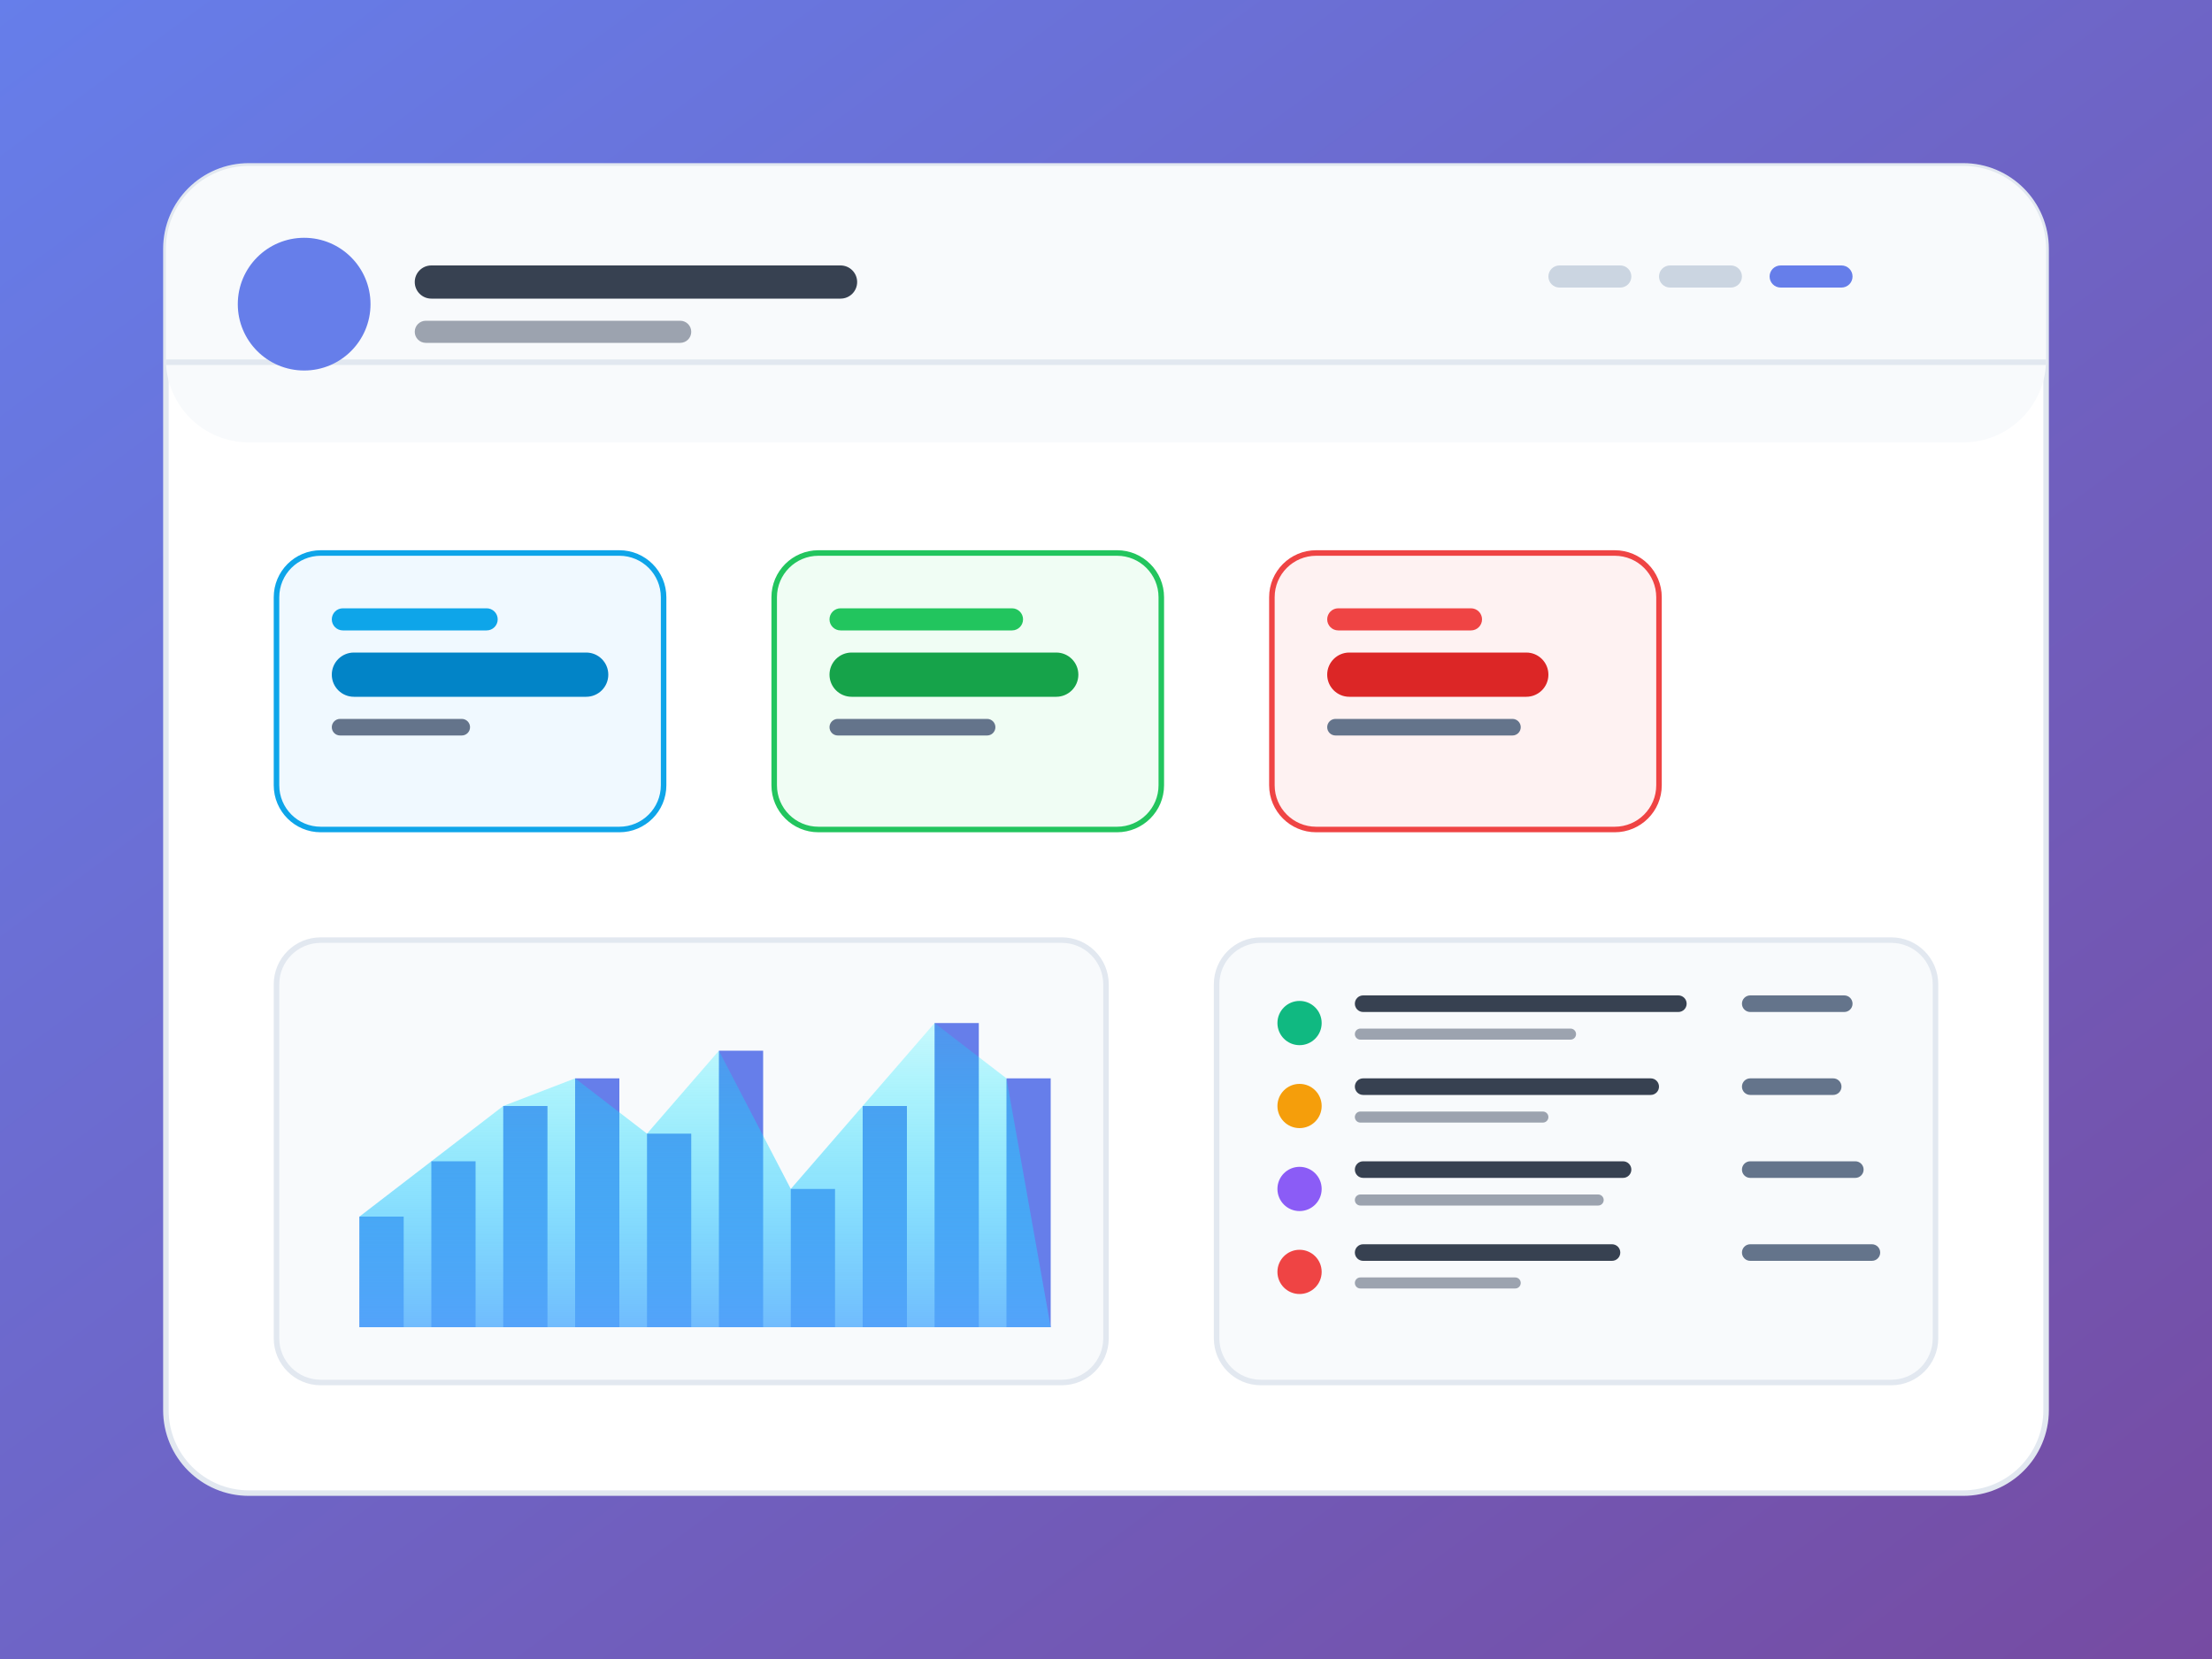
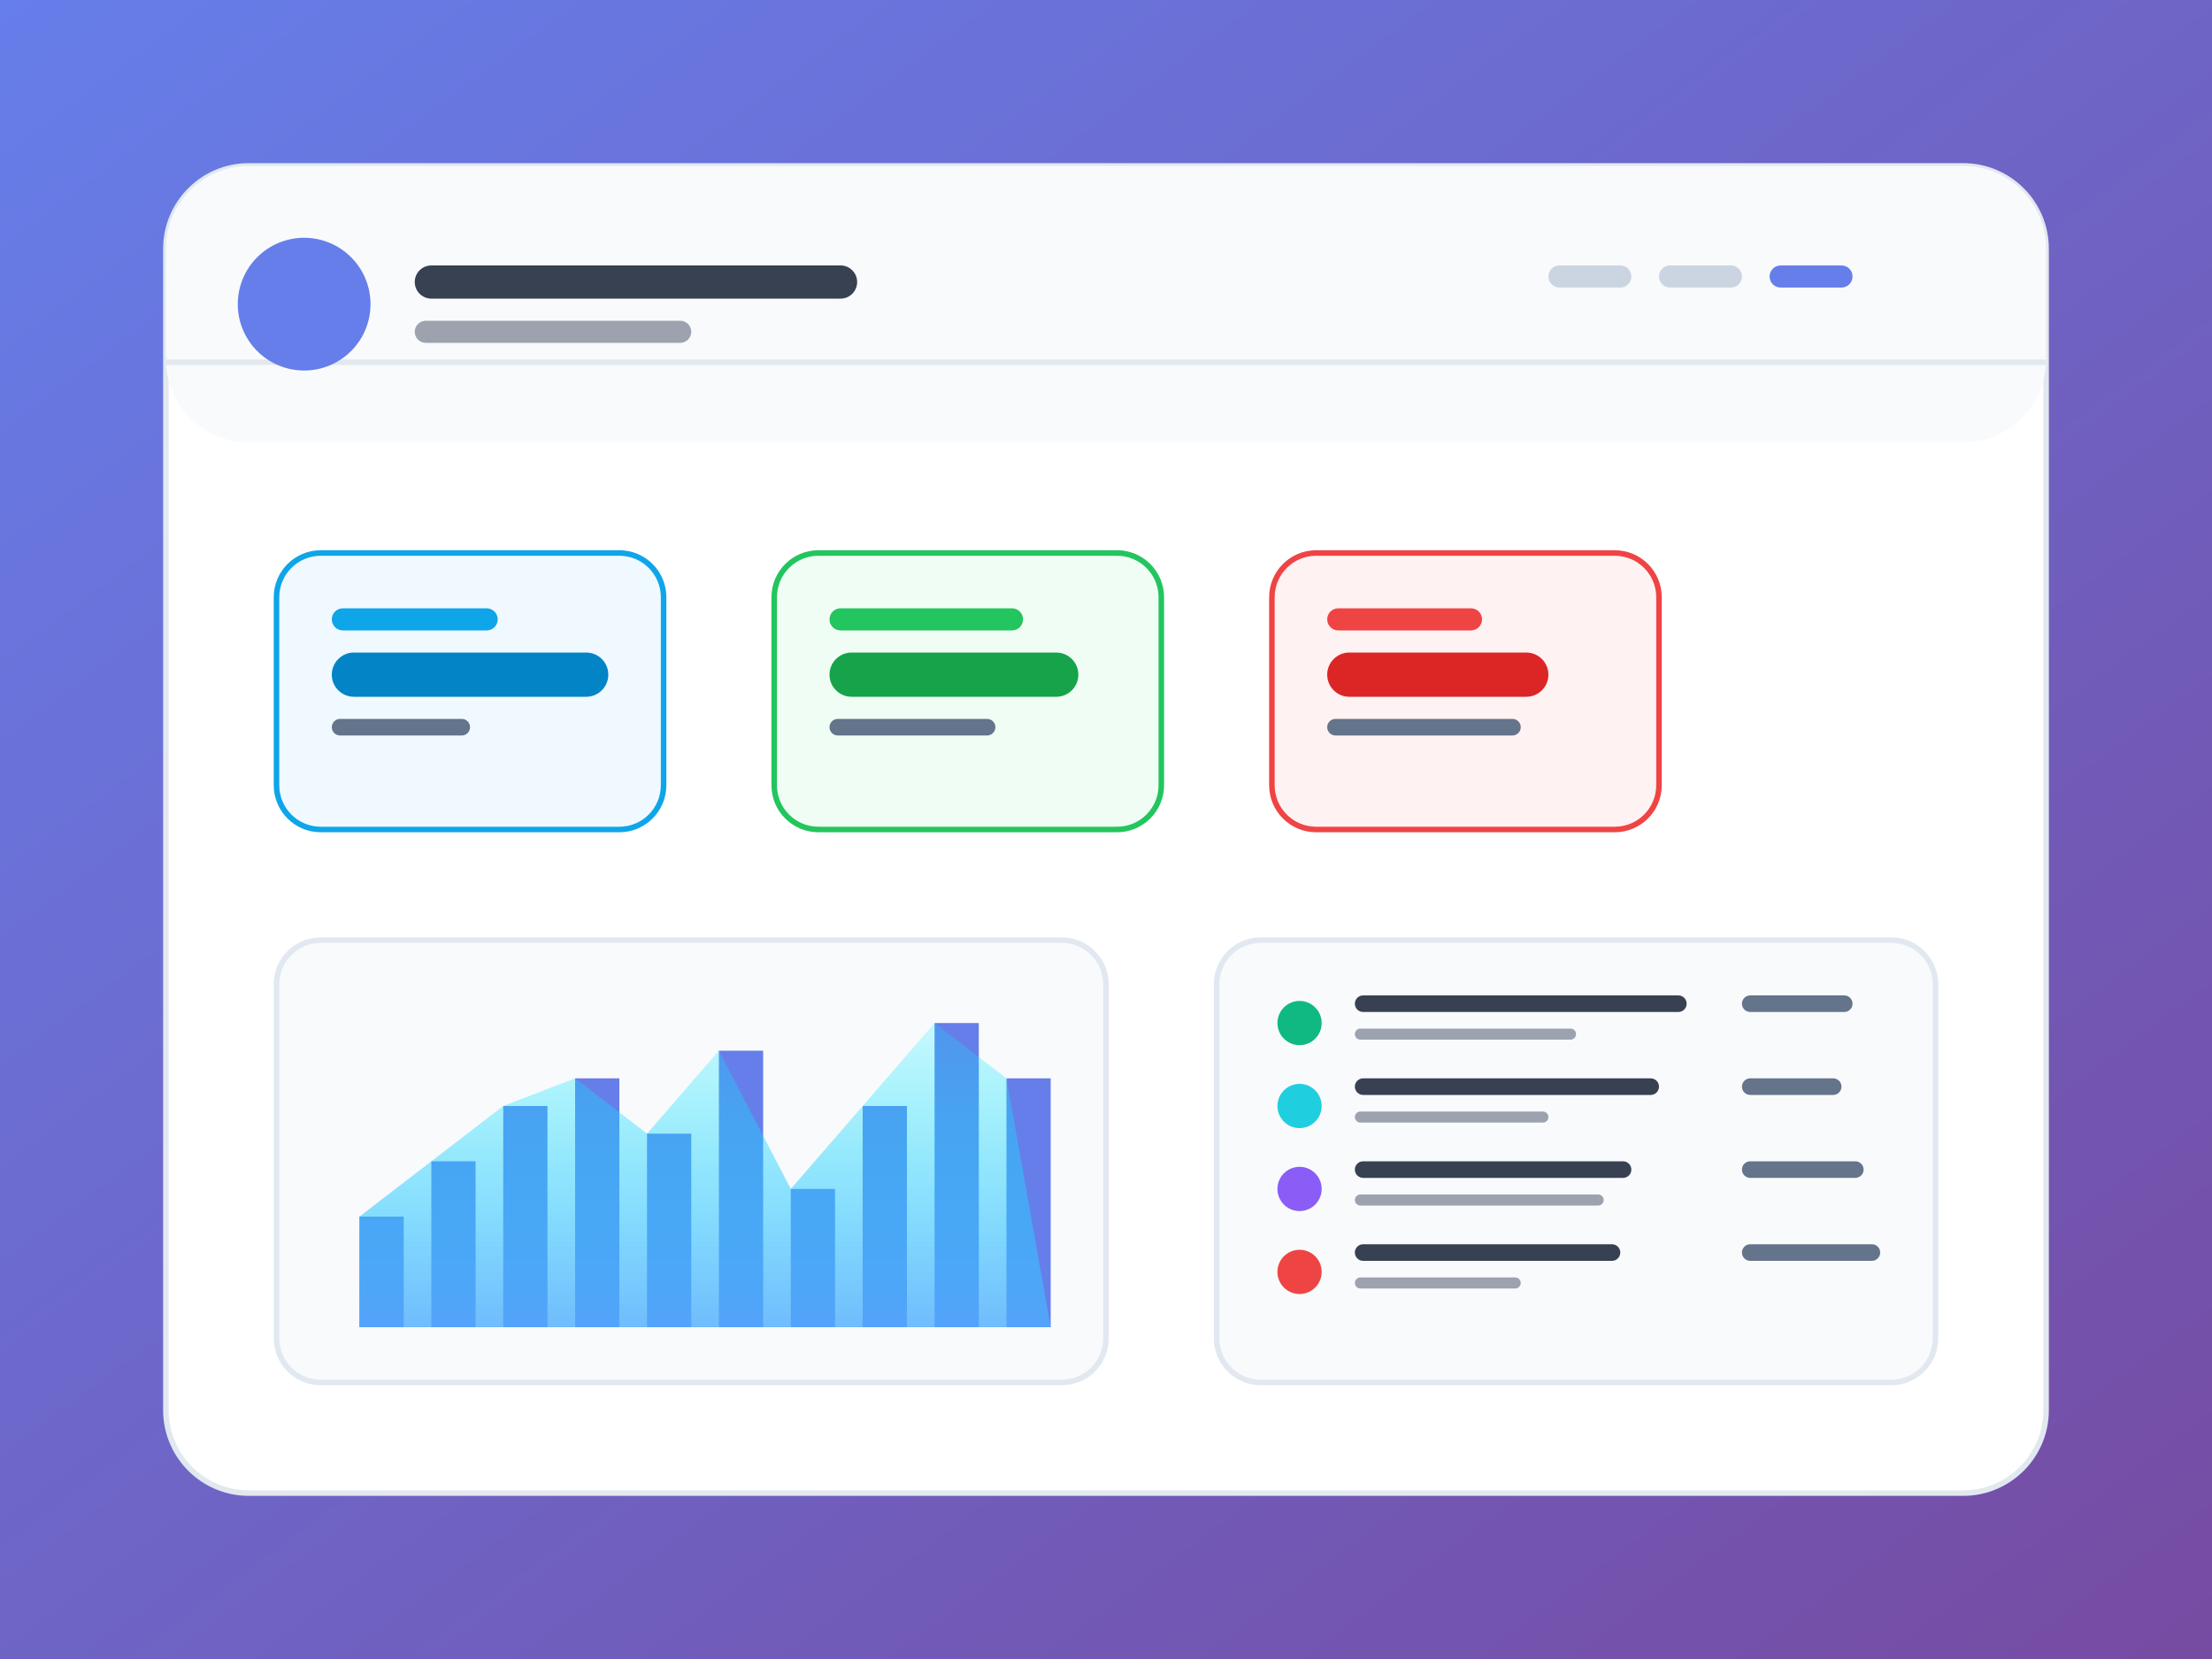
<svg xmlns="http://www.w3.org/2000/svg" width="400" height="300" viewBox="0 0 400 300">
  <defs>
    <linearGradient id="dashboardGradient" x1="0%" y1="0%" x2="100%" y2="100%">
      <stop offset="0%" style="stop-color:#667eea;stop-opacity:1" />
      <stop offset="100%" style="stop-color:#764ba2;stop-opacity:1" />
    </linearGradient>
    <linearGradient id="chartGradient" x1="0%" y1="100%" x2="0%" y2="0%">
      <stop offset="0%" style="stop-color:#4facfe;stop-opacity:0.8" />
      <stop offset="100%" style="stop-color:#00f2fe;stop-opacity:0.2" />
    </linearGradient>
  </defs>
  <rect width="400" height="300" fill="url(#dashboardGradient)" />
  <rect x="30" y="30" width="340" height="240" rx="15" fill="#ffffff" stroke="#e2e8f0" stroke-width="1" />
  <rect x="30" y="30" width="340" height="50" rx="15" fill="#f8fafc" />
  <rect x="30" y="65" width="340" height="1" fill="#e2e8f0" />
  <circle cx="55" cy="55" r="12" fill="#667eea" />
  <rect x="75" y="48" width="80" height="6" rx="3" fill="#374151" />
  <rect x="75" y="58" width="50" height="4" rx="2" fill="#9ca3af" />
  <rect x="280" y="48" width="15" height="4" rx="2" fill="#cbd5e1" />
  <rect x="300" y="48" width="15" height="4" rx="2" fill="#cbd5e1" />
  <rect x="320" y="48" width="15" height="4" rx="2" fill="#667eea" />
  <rect x="50" y="100" width="70" height="50" rx="8" fill="#f0f9ff" stroke="#0ea5e9" stroke-width="1" />
  <rect x="60" y="110" width="30" height="4" rx="2" fill="#0ea5e9" />
  <rect x="60" y="118" width="50" height="8" rx="4" fill="#0284c7" />
  <rect x="60" y="130" width="25" height="3" rx="1.5" fill="#64748b" />
  <rect x="140" y="100" width="70" height="50" rx="8" fill="#f0fdf4" stroke="#22c55e" stroke-width="1" />
  <rect x="150" y="110" width="35" height="4" rx="2" fill="#22c55e" />
  <rect x="150" y="118" width="45" height="8" rx="4" fill="#16a34a" />
  <rect x="150" y="130" width="30" height="3" rx="1.5" fill="#64748b" />
  <rect x="230" y="100" width="70" height="50" rx="8" fill="#fef2f2" stroke="#ef4444" stroke-width="1" />
  <rect x="240" y="110" width="28" height="4" rx="2" fill="#ef4444" />
  <rect x="240" y="118" width="40" height="8" rx="4" fill="#dc2626" />
  <rect x="240" y="130" width="35" height="3" rx="1.5" fill="#64748b" />
  <rect x="50" y="170" width="150" height="80" rx="8" fill="#f8fafc" stroke="#e2e8f0" stroke-width="1" />
  <rect x="65" y="220" width="8" height="20" fill="#667eea" />
  <rect x="78" y="210" width="8" height="30" fill="#667eea" />
  <rect x="91" y="200" width="8" height="40" fill="#667eea" />
  <rect x="104" y="195" width="8" height="45" fill="#667eea" />
  <rect x="117" y="205" width="8" height="35" fill="#667eea" />
  <rect x="130" y="190" width="8" height="50" fill="#667eea" />
  <rect x="143" y="215" width="8" height="25" fill="#667eea" />
  <rect x="156" y="200" width="8" height="40" fill="#667eea" />
  <rect x="169" y="185" width="8" height="55" fill="#667eea" />
  <rect x="182" y="195" width="8" height="45" fill="#667eea" />
  <path d="M 65 220 L 78 210 L 91 200 L 104 195 L 117 205 L 130 190 L 143 215 L 156 200 L 169 185 L 182 195 L 190 240 L 65 240 Z" fill="url(#chartGradient)" />
  <rect x="220" y="170" width="130" height="80" rx="8" fill="#f8fafc" stroke="#e2e8f0" stroke-width="1" />
  <circle cx="235" cy="185" r="4" fill="#10b981" />
  <rect x="245" y="180" width="60" height="3" rx="1.5" fill="#374151" />
  <rect x="245" y="186" width="40" height="2" rx="1" fill="#9ca3af" />
  <rect x="315" y="180" width="20" height="3" rx="1.5" fill="#64748b" />
-   <circle cx="235" cy="200" r="4" fill="#f59e0b" />
+   <circle cx="235" cy="200" r="4" fill="hsl(185, 75%, 50%)" />
  <rect x="245" y="195" width="55" height="3" rx="1.5" fill="#374151" />
  <rect x="245" y="201" width="35" height="2" rx="1" fill="#9ca3af" />
  <rect x="315" y="195" width="18" height="3" rx="1.5" fill="#64748b" />
  <circle cx="235" cy="215" r="4" fill="#8b5cf6" />
  <rect x="245" y="210" width="50" height="3" rx="1.5" fill="#374151" />
  <rect x="245" y="216" width="45" height="2" rx="1" fill="#9ca3af" />
  <rect x="315" y="210" width="22" height="3" rx="1.5" fill="#64748b" />
  <circle cx="235" cy="230" r="4" fill="#ef4444" />
  <rect x="245" y="225" width="48" height="3" rx="1.5" fill="#374151" />
  <rect x="245" y="231" width="30" height="2" rx="1" fill="#9ca3af" />
  <rect x="315" y="225" width="25" height="3" rx="1.5" fill="#64748b" />
</svg>
